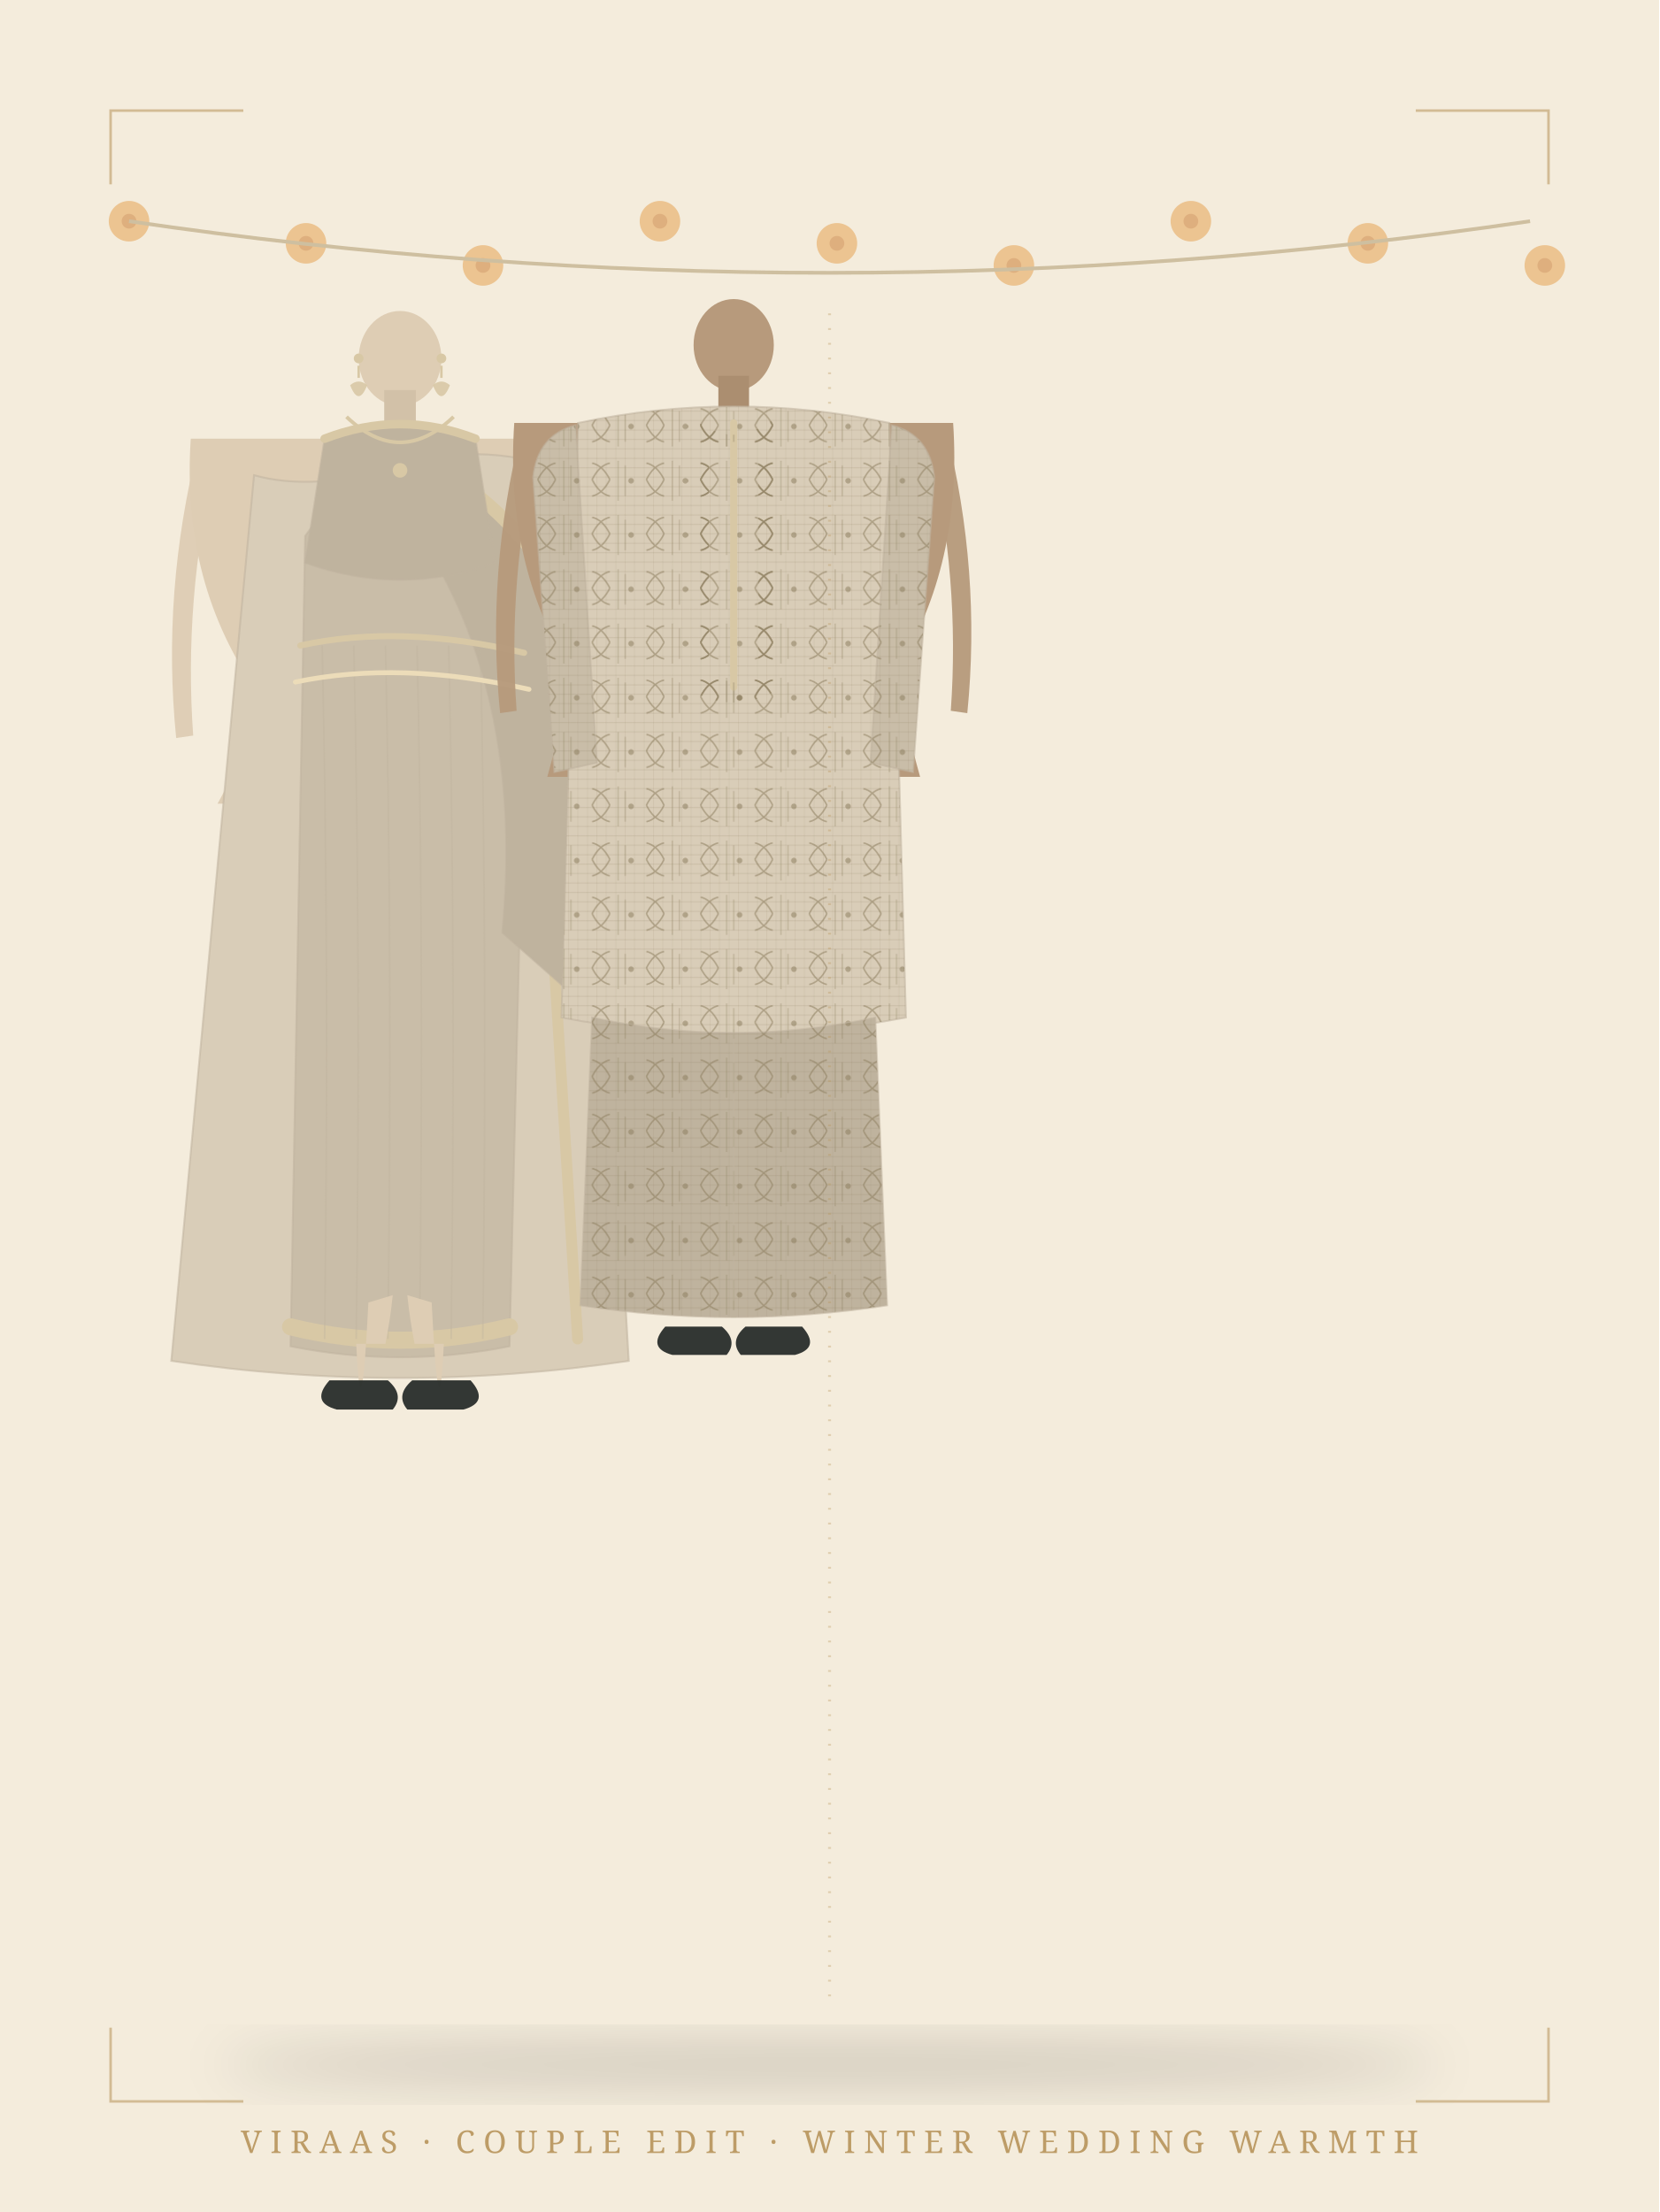
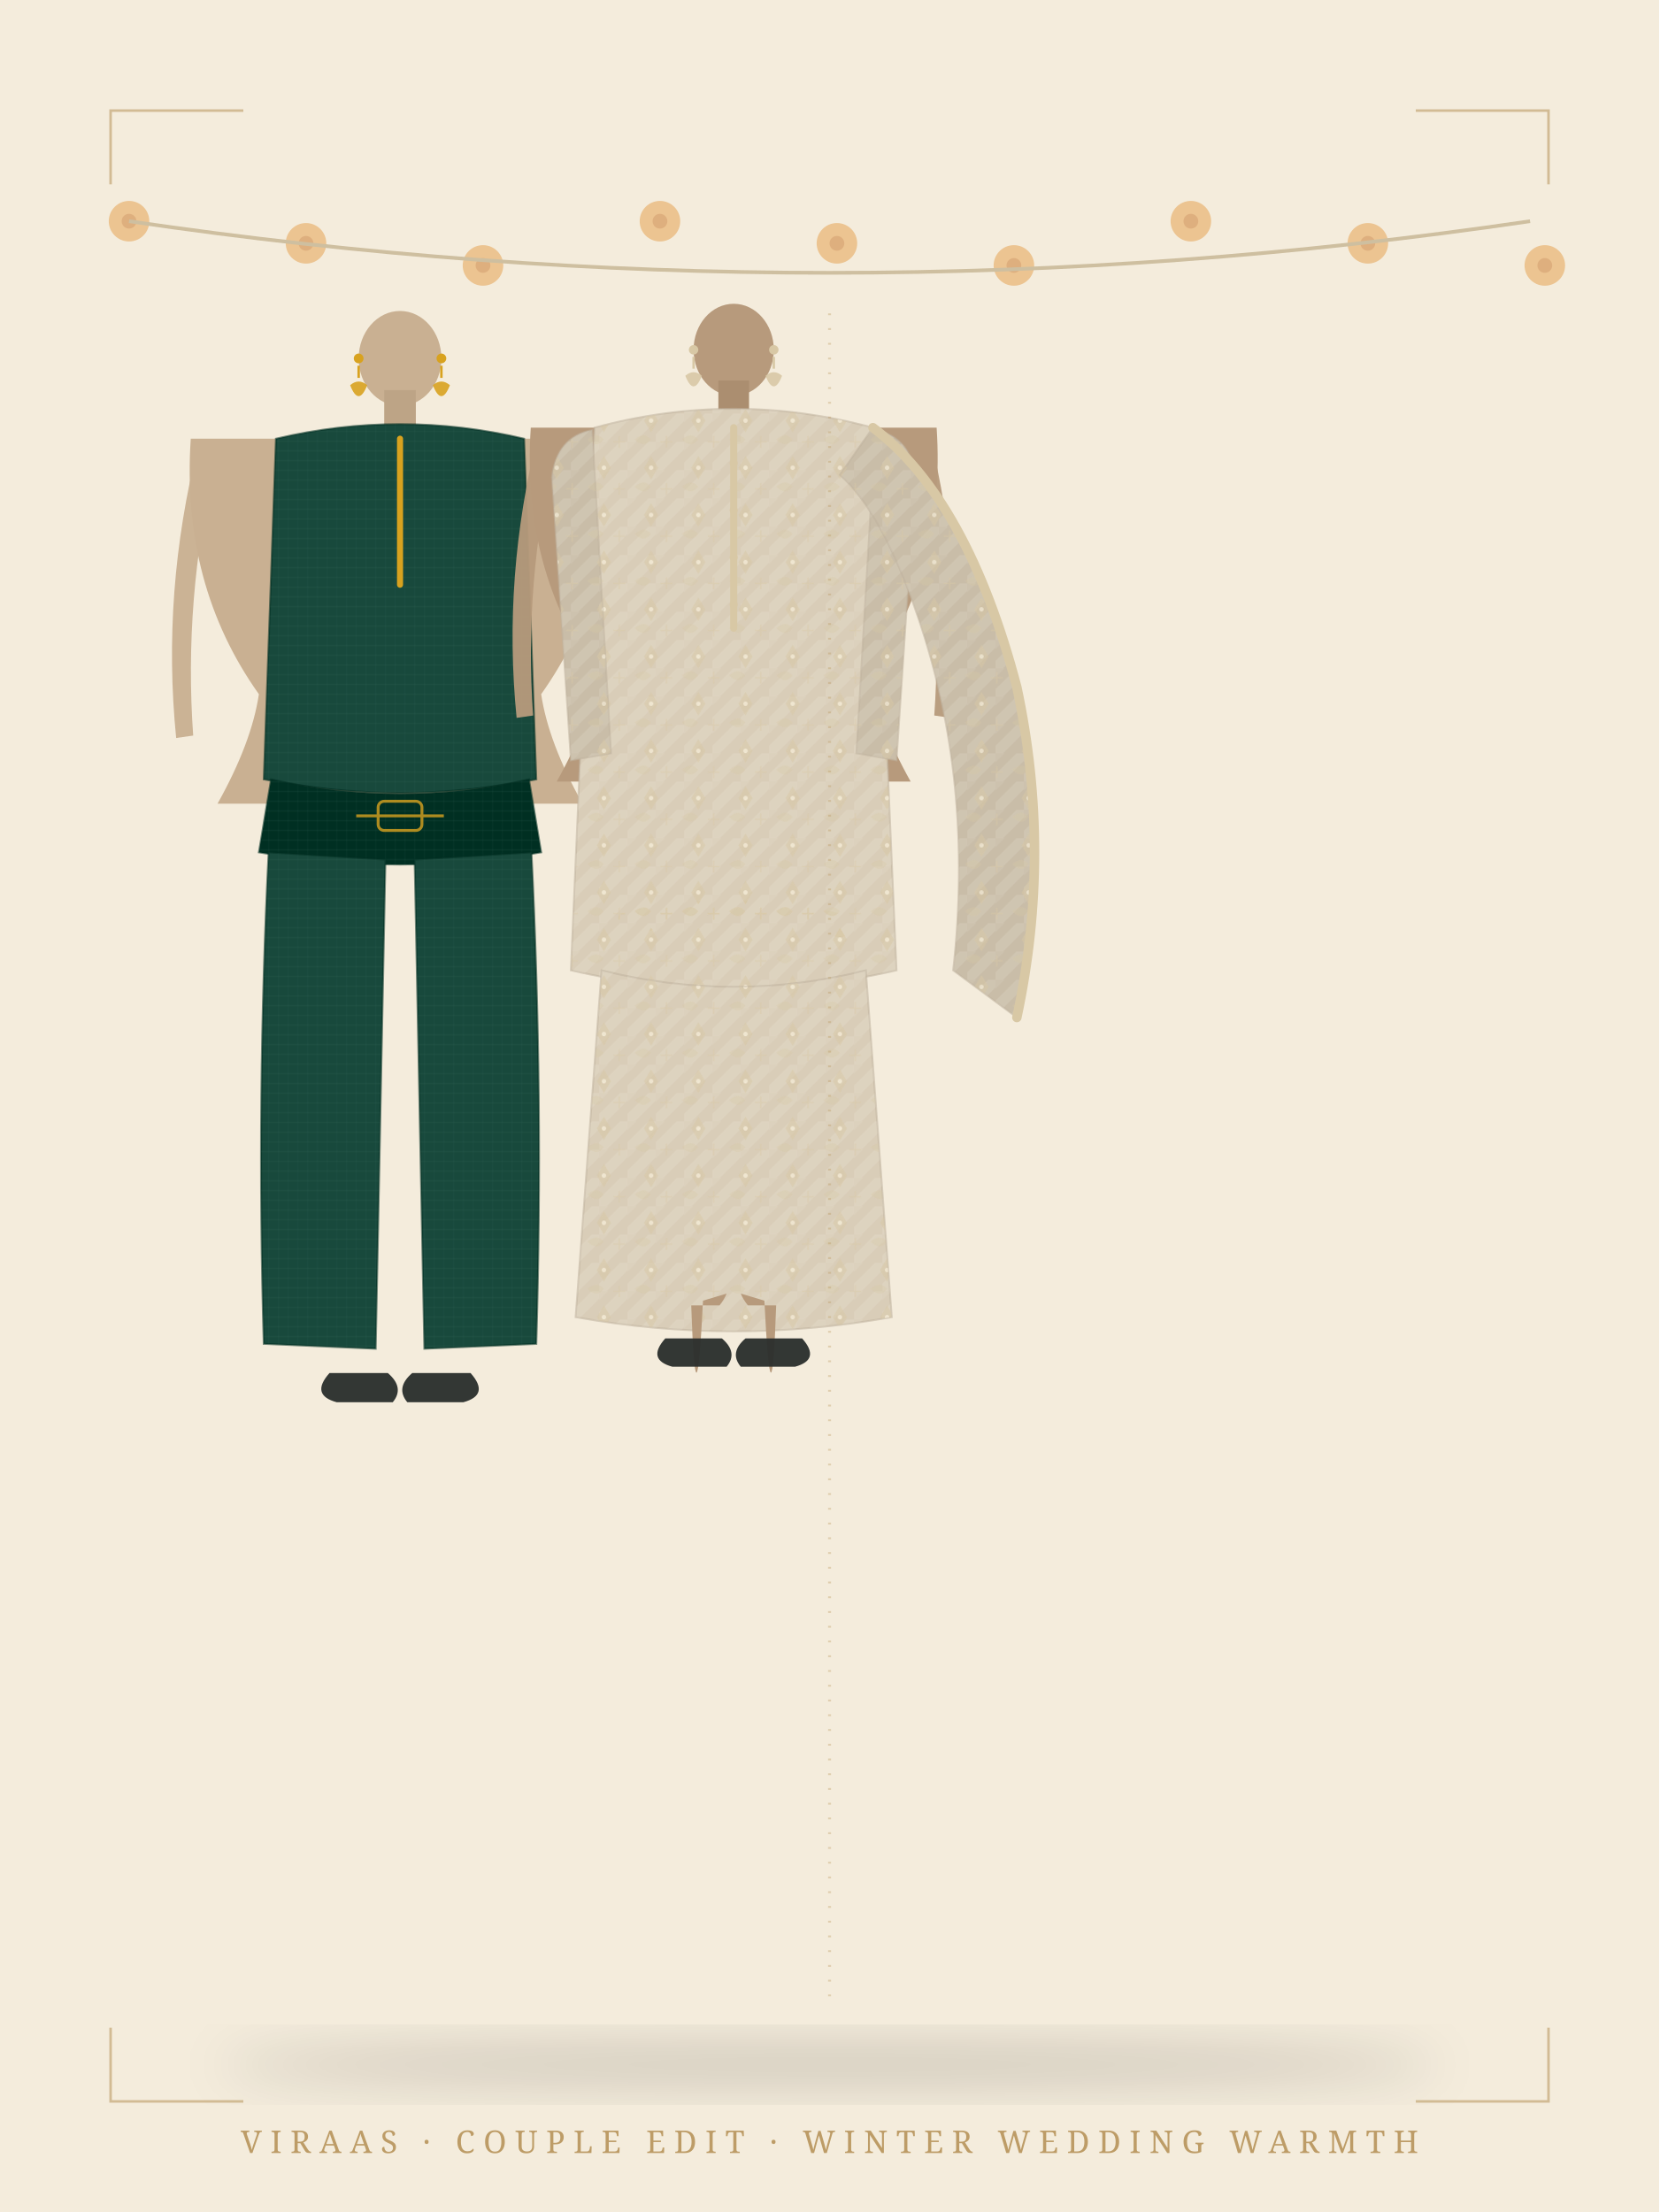
<svg xmlns="http://www.w3.org/2000/svg" viewBox="0 0 900 1200" width="900" height="1200">
  <defs>
-     <pattern id="f-cv1oc48sgm" patternUnits="userSpaceOnUse" width="24" height="24">
-       <path d="M0 6 H24 M0 14 H24 M0 22 H24" stroke="#8B7C5E" stroke-width="0.8" opacity="0.18" fill="none" />
-       <path d="M6 0 V24 M14 0 V24 M22 0 V24" stroke="#8B7C5E" stroke-width="0.6" opacity="0.13" fill="none" />
+     <pattern id="f-cv1sl8aich" patternUnits="userSpaceOnUse" width="24" height="24">
+       <path d="M0 6 H24 M0 14 H24 M0 22 H24" stroke="#407164" stroke-width="0.8" opacity="0.18" fill="none" />
+       <path d="M6 0 V24 M14 0 V24 M22 0 V24" stroke="#407164" stroke-width="0.6" opacity="0.13" fill="none" />
    </pattern>
-     <pattern id="k-cv1oc48sgm" patternUnits="userSpaceOnUse" width="46" height="46">
-       <g fill="none" stroke="#8E7F60" stroke-width="1.3" opacity="0.75">
-         <path d="M8 22 q6 -12 15 -14 M23 22 q-6 -12 -15 -14 M8 22 q6 12 15 14 M23 22 q-6 12 -15 14" />
-         <path d="M30 6 v34 M36 10 v26" opacity="0.5" />
-         <circle cx="41" cy="23" r="2.4" fill="#8E7F60" stroke="none" />
+     <pattern id="f-cv1sl8aicm" patternUnits="userSpaceOnUse" width="24" height="24">
+       <path d="M-8 32 L32 -8" stroke="#FFFDF7" stroke-width="9" opacity="0.12" />
+       <path d="M-8 12 L12 -8" stroke="#FFFDF7" stroke-width="5" opacity="0.08" />
+     </pattern>
+     <pattern id="k-cv1sl8aicm" patternUnits="userSpaceOnUse" width="40" height="40">
+       <g opacity="0.92">
+         <path d="M20 4 l6 10 -6 10 -6 -10z" fill="#D8C8A5" opacity="0.72" />
+         <circle cx="20" cy="14" r="1.9" fill="#FFF7E3" opacity="0.8" />
+         <path d="M6 30 q8 -7 14 0 q-6 8 -14 0z" fill="#D8C8A5" opacity="0.45" />
+         <path d="M28 32 h10 M33 27 v10" stroke="#D8C8A5" stroke-width="1.2" opacity="0.6" />
      </g>
    </pattern>
    <filter id="soft">
      <feGaussianBlur stdDeviation="14" />
    </filter>
  </defs>
  <rect width="900" height="1200" fill="#F4ECDC" />
  <g opacity="0.5">
    <circle cx="70" cy="120" r="11" fill="#E39B45" />
    <circle cx="70" cy="120" r="4" fill="#C8711F" />
    <circle cx="166" cy="132" r="11" fill="#E39B45" />
    <circle cx="166" cy="132" r="4" fill="#C8711F" />
    <circle cx="262" cy="144" r="11" fill="#E39B45" />
    <circle cx="262" cy="144" r="4" fill="#C8711F" />
    <circle cx="358" cy="120" r="11" fill="#E39B45" />
    <circle cx="358" cy="120" r="4" fill="#C8711F" />
    <circle cx="454" cy="132" r="11" fill="#E39B45" />
    <circle cx="454" cy="132" r="4" fill="#C8711F" />
    <circle cx="550" cy="144" r="11" fill="#E39B45" />
    <circle cx="550" cy="144" r="4" fill="#C8711F" />
    <circle cx="646" cy="120" r="11" fill="#E39B45" />
    <circle cx="646" cy="120" r="4" fill="#C8711F" />
    <circle cx="742" cy="132" r="11" fill="#E39B45" />
    <circle cx="742" cy="132" r="4" fill="#C8711F" />
    <circle cx="838" cy="144" r="11" fill="#E39B45" />
    <circle cx="838" cy="144" r="4" fill="#C8711F" />
    <path d="M70 120 Q450 176 830 120" stroke="#A89163" stroke-width="2" fill="none" />
  </g>
  <g transform="translate(-80 40) scale(0.66)">
    <g>
-       <ellipse cx="450" cy="234" rx="34" ry="39" fill="#DECDB4" />
-       <path d="M437 260 h26 v46 h-26z" fill="#d2c1a8" />
-       <path d="M284 306 q-30 120 -18 240 l14 -2 q-8 -112 18 -224z" fill="#DECDB4" opacity="0.95" />
-       <path d="M616 306 q30 120 18 240 l-14 -2 q8 -112 -18 -224z" fill="#DECDB4" opacity="0.95" />
-       <path d="M278 300 Q270 420 334 510 Q328 550 300 600 L600 600 Q572 550 566 510 Q630 420 622 300 Z" fill="#DECDB4" />
+       <ellipse cx="450" cy="234" rx="34" ry="39" fill="#C9B092" />
+       <path d="M437 260 h26 v46 h-26z" fill="#bda486" />
+       <path d="M284 306 q-30 120 -18 240 l14 -2 q-8 -112 18 -224z" fill="#C9B092" opacity="0.95" />
+       <path d="M616 306 q30 120 18 240 l-14 -2 q8 -112 -18 -224z" fill="#C9B092" opacity="0.95" />
+       <path d="M278 300 Q270 420 334 510 Q328 550 300 600 L600 600 Q572 550 566 510 Q630 420 622 300 Z" fill="#C9B092" />
    </g>
-     <clipPath id="cc-cv1oc48sgh-1">
-       <path d="M262 1058 Q450 1086 638 1058 L596 330 Q520 300 452 322 Q380 344 330 330 Z" />
+     <clipPath id="cc-cv1sl8aich-1">
+       <path d="M348 300 Q450 276 552 300 L562 580 Q450 602 338 580 Z" />
    </clipPath>
-     <path d="M262 1058 Q450 1086 638 1058 L596 330 Q520 300 452 322 Q380 344 330 330 Z" fill="#D9CDB8" stroke="#bfb39e" stroke-width="1.6" stroke-opacity="0.55" />
-     <g clip-path="url(#cc-cv1oc48sgh-1)" />
-     <clipPath id="cc-cv1oc48sgh-2">
-       <path d="M452 322 Q400 340 372 380 L360 1046 Q450 1064 540 1046 L556 388 Q520 344 452 322Z" />
+     <path d="M348 300 Q450 276 552 300 L562 580 Q450 602 338 580 Z" fill="#18493C" stroke="#002f22" stroke-width="1.6" stroke-opacity="0.55" />
+     <g clip-path="url(#cc-cv1sl8aich-1)">
+       <path d="M348 300 Q450 276 552 300 L562 580 Q450 602 338 580 Z" fill="url(#f-cv1sl8aich)" />
+     </g>
+     <path d="M450 300 V420" fill="none" stroke="#D8A21F" stroke-width="5" stroke-linecap="round" />
+     <clipPath id="cc-cv1sl8aich-2">
+       <path d="M344 580 Q450 604 556 580 L566 640 Q450 660 334 640 Z" />
    </clipPath>
-     <path d="M452 322 Q400 340 372 380 L360 1046 Q450 1064 540 1046 L556 388 Q520 344 452 322Z" fill="#c9bda8" stroke="#bfb39e" stroke-width="1.6" stroke-opacity="0.55" />
-     <g clip-path="url(#cc-cv1oc48sgh-2)" />
-     <path d="M360 1030 Q450 1052 540 1030" fill="none" stroke="#D8C8A5" stroke-width="14" stroke-linecap="round" />
-     <path d="M556 400 L596 1040" fill="none" stroke="#D8C8A5" stroke-width="9" stroke-linecap="round" />
-     <clipPath id="cc-cv1oc48sgh-3">
-       <path d="M470 318 Q560 366 604 470 Q648 600 618 780 L534 706 Q548 560 502 448 Q470 372 430 342 Z" />
+     <path d="M344 580 Q450 604 556 580 L566 640 Q450 660 334 640 Z" fill="#002f22" stroke="#002f22" stroke-width="1.6" stroke-opacity="0.55" />
+     <g clip-path="url(#cc-cv1sl8aich-2)">
+       <path d="M344 580 Q450 604 556 580 L566 640 Q450 660 334 640 Z" fill="url(#f-cv1sl8aich)" />
+     </g>
+     <g stroke="#D8A21F" stroke-width="2.4" opacity="0.8" fill="none">
+       <path d="M414 610 h72" />
+       <rect x="432" y="598" width="36" height="24" rx="5" />
+     </g>
+     <clipPath id="cc-cv1sl8aich-3">
+       <path d="M342 640 q-10 200 -4 404 l92 4 q4 -204 8 -402z" />
    </clipPath>
-     <path d="M470 318 Q560 366 604 470 Q648 600 618 780 L534 706 Q548 560 502 448 Q470 372 430 342 Z" fill="#bfb39e" stroke="#bfb39e" stroke-width="1.6" stroke-opacity="0.55" />
-     <g clip-path="url(#cc-cv1oc48sgh-3)" />
-     <path d="M470 318 Q560 366 604 470 Q648 600 618 780" fill="none" stroke="#D8C8A5" stroke-width="11" stroke-linecap="round" />
-     <g>
-       <path d="M386 470 q6 260 2 570" stroke="#bfb39e" stroke-width="1.4" opacity="0.4" fill="none" />
-       <path d="M412 470 q6 260 2 570" stroke="#bfb39e" stroke-width="1.4" opacity="0.4" fill="none" />
-       <path d="M438 470 q6 260 2 570" stroke="#bfb39e" stroke-width="1.4" opacity="0.4" fill="none" />
-       <path d="M464 470 q6 260 2 570" stroke="#bfb39e" stroke-width="1.4" opacity="0.4" fill="none" />
-       <path d="M490 470 q6 260 2 570" stroke="#bfb39e" stroke-width="1.4" opacity="0.4" fill="none" />
-       <path d="M516 470 q6 260 2 570" stroke="#bfb39e" stroke-width="1.4" opacity="0.4" fill="none" />
+     <path d="M342 640 q-10 200 -4 404 l92 4 q4 -204 8 -402z" fill="#18493C" stroke="#002f22" stroke-width="1.6" stroke-opacity="0.55" />
+     <g clip-path="url(#cc-cv1sl8aich-3)">
+       <path d="M342 640 q-10 200 -4 404 l92 4 q4 -204 8 -402z" fill="url(#f-cv1sl8aich)" />
    </g>
-     <clipPath id="cc-cv1oc48sgh-4">
-       <path d="M388 300 Q450 274 512 300 L528 402 Q450 430 372 402 Z" />
+     <clipPath id="cc-cv1sl8aich-4">
+       <path d="M558 640 q10 200 4 404 l-92 4 q-4 -204 -8 -402z" />
    </clipPath>
-     <path d="M388 300 Q450 274 512 300 L528 402 Q450 430 372 402 Z" fill="#bfb39e" stroke="#bfb39e" stroke-width="1.6" stroke-opacity="0.55" />
-     <g clip-path="url(#cc-cv1oc48sgh-4)" />
-     <path d="M388 300 Q450 276 512 300" fill="none" stroke="#D8C8A5" stroke-width="7" stroke-linecap="round" />
-     <g>
-       <path d="M424 1010 q-6 120 -10 34 l24 0 q4 -20 6 -40z" fill="#DECDB4" />
-       <path d="M476 1010 q6 120 10 34 l-24 0 q-4 -20 -6 -40z" fill="#DECDB4" />
+     <path d="M558 640 q10 200 4 404 l-92 4 q-4 -204 -8 -402z" fill="#18493C" stroke="#002f22" stroke-width="1.6" stroke-opacity="0.55" />
+     <g clip-path="url(#cc-cv1sl8aich-4)">
+       <path d="M558 640 q10 200 4 404 l-92 4 q-4 -204 -8 -402z" fill="url(#f-cv1sl8aich)" />
    </g>
    <g fill="#2A2E2C" opacity="0.95">
-       <path d="M392 1074 q-16 18 6 24 h46 q10 -12 -4 -24z" />
-       <path d="M508 1074 q16 18 -6 24 h-46 q-10 -12 4 -24z" />
+       <path d="M392 1068 q-16 18 6 24 h46 q10 -12 -4 -24z" />
+       <path d="M508 1068 q16 18 -6 24 h-46 q-10 -12 4 -24z" />
+     </g>
+     <g>
+       <g>
+         <circle cx="416" cy="234" r="4" fill="#D8A21F" />
+         <path d="M416 240 l0 10" stroke="#D8A21F" stroke-width="2" />
+         <path d="M409 256 Q416 274 423 256 Q416 250 409 256z" fill="#D8A21F" opacity="0.9" />
+       </g>
+       <g>
+         <circle cx="484" cy="234" r="4" fill="#D8A21F" />
+         <path d="M484 240 l0 10" stroke="#D8A21F" stroke-width="2" />
+         <path d="M477 256 Q484 274 491 256 Q484 250 477 256z" fill="#D8A21F" opacity="0.9" />
+       </g>
+     </g>
+   </g>
+   <g transform="translate(110 40) scale(0.64)">
+     <g>
+       <ellipse cx="450" cy="234" rx="34" ry="39" fill="#B79A7C" />
+       <path d="M437 260 h26 v46 h-26z" fill="#ab8e70" />
+       <path d="M284 306 q-30 120 -18 240 l14 -2 q-8 -112 18 -224z" fill="#B79A7C" opacity="0.95" />
+       <path d="M616 306 q30 120 18 240 l-14 -2 q8 -112 -18 -224z" fill="#B79A7C" opacity="0.95" />
+       <path d="M278 300 Q270 420 334 510 Q328 550 300 600 L600 600 Q572 550 566 510 Q630 420 622 300 Z" fill="#B79A7C" />
+     </g>
+     <clipPath id="cc-cv1sl8aicm-1">
+       <path d="M332 300 Q450 268 568 300 L588 760 Q450 792 312 760 Z" />
+     </clipPath>
+     <path d="M332 300 Q450 268 568 300 L588 760 Q450 792 312 760 Z" fill="#D9CDB8" stroke="#bfb39e" stroke-width="1.6" stroke-opacity="0.55" />
+     <g clip-path="url(#cc-cv1sl8aicm-1)">
+       <path d="M332 300 Q450 268 568 300 L588 760 Q450 792 312 760 Z" fill="url(#f-cv1sl8aicm)" />
+       <path d="M332 300 Q450 268 568 300 L588 760 Q450 792 312 760 Z" fill="url(#k-cv1sl8aicm)" opacity="0.72" />
+     </g>
+     <path d="M450 300 V470" fill="none" stroke="#D8C8A5" stroke-width="6" stroke-linecap="round" />
+     <circle cx="450" cy="330" r="3.4" fill="#D8C8A5" />
+     <circle cx="450" cy="370" r="3.4" fill="#D8C8A5" />
+     <circle cx="450" cy="410" r="3.4" fill="#D8C8A5" />
+     <circle cx="450" cy="450" r="3.4" fill="#D8C8A5" />
+     <clipPath id="cc-cv1sl8aicm-2">
+       <path d="M330 302 q-30 6 -34 40 l16 240 l34 -6 z" />
+     </clipPath>
+     <path d="M330 302 q-30 6 -34 40 l16 240 l34 -6 z" fill="#c9bda8" stroke="#bfb39e" stroke-width="1.6" stroke-opacity="0.55" />
+     <g clip-path="url(#cc-cv1sl8aicm-2)">
+       <path d="M330 302 q-30 6 -34 40 l16 240 l34 -6 z" fill="url(#f-cv1sl8aicm)" />
+       <path d="M330 302 q-30 6 -34 40 l16 240 l34 -6 z" fill="url(#k-cv1sl8aicm)" opacity="0.72" />
+     </g>
+     <clipPath id="cc-cv1sl8aicm-3">
+       <path d="M570 302 q30 6 34 40 l-16 240 l-34 -6 z" />
+     </clipPath>
+     <path d="M570 302 q30 6 34 40 l-16 240 l-34 -6 z" fill="#c9bda8" stroke="#bfb39e" stroke-width="1.6" stroke-opacity="0.55" />
+     <g clip-path="url(#cc-cv1sl8aicm-3)">
+       <path d="M570 302 q30 6 34 40 l-16 240 l-34 -6 z" fill="url(#f-cv1sl8aicm)" />
+       <path d="M570 302 q30 6 34 40 l-16 240 l-34 -6 z" fill="url(#k-cv1sl8aicm)" opacity="0.72" />
+     </g>
+     <clipPath id="cc-cv1sl8aicm-4">
+       <path d="M338 760 Q450 788 562 760 L584 1054 Q450 1078 316 1054 Z" />
+     </clipPath>
+     <path d="M338 760 Q450 788 562 760 L584 1054 Q450 1078 316 1054 Z" fill="#D9CDB8" stroke="#bfb39e" stroke-width="1.6" stroke-opacity="0.55" />
+     <g clip-path="url(#cc-cv1sl8aicm-4)">
+       <path d="M338 760 Q450 788 562 760 L584 1054 Q450 1078 316 1054 Z" fill="url(#f-cv1sl8aicm)" />
+       <path d="M338 760 Q450 788 562 760 L584 1054 Q450 1078 316 1054 Z" fill="url(#k-cv1sl8aicm)" opacity="0.72" />
+     </g>
+     <clipPath id="cc-cv1sl8aicm-5">
+       <path d="M568 300 Q648 360 690 520 Q720 660 690 800 L636 760 Q654 600 606 460 Q576 372 540 340Z" />
+     </clipPath>
+     <path d="M568 300 Q648 360 690 520 Q720 660 690 800 L636 760 Q654 600 606 460 Q576 372 540 340Z" fill="#c9bda8" stroke="#bfb39e" stroke-width="1.6" stroke-opacity="0.55" />
+     <g clip-path="url(#cc-cv1sl8aicm-5)">
+       <path d="M568 300 Q648 360 690 520 Q720 660 690 800 L636 760 Q654 600 606 460 Q576 372 540 340Z" fill="url(#f-cv1sl8aicm)" />
+       <path d="M568 300 Q648 360 690 520 Q720 660 690 800 L636 760 Q654 600 606 460 Q576 372 540 340Z" fill="url(#k-cv1sl8aicm)" opacity="0.72" />
+     </g>
+     <path d="M568 300 Q648 360 690 520 Q720 660 690 800" fill="none" stroke="#D8C8A5" stroke-width="8" stroke-linecap="round" />
+     <path d="M360 720 Q450 700 540 722" fill="none" stroke="url(#k-cv1sl8aicm)" stroke-width="20" stroke-linecap="round" opacity="0.95" />
+     <g>
+       <path d="M424 1040 q-6 120 -10 4 l24 0 q4 -5 6 -10z" fill="#B79A7C" />
+       <path d="M476 1040 q6 120 10 4 l-24 0 q-4 -5 -6 -10z" fill="#B79A7C" />
+     </g>
+     <g fill="#2A2E2C" opacity="0.95">
+       <path d="M392 1072 q-16 18 6 24 h46 q10 -12 -4 -24z" />
+       <path d="M508 1072 q16 18 -6 24 h-46 q-10 -12 4 -24z" />
    </g>
    <g>
      <g>
        <circle cx="416" cy="234" r="4" fill="#D8C8A5" />
        <path d="M416 240 l0 10" stroke="#D8C8A5" stroke-width="2" />
        <path d="M409 256 Q416 274 423 256 Q416 250 409 256z" fill="#D8C8A5" opacity="0.9" />
      </g>
      <g>
        <circle cx="484" cy="234" r="4" fill="#D8C8A5" />
        <path d="M484 240 l0 10" stroke="#D8C8A5" stroke-width="2" />
        <path d="M477 256 Q484 274 491 256 Q484 250 477 256z" fill="#D8C8A5" opacity="0.9" />
      </g>
    </g>
-     <g fill="none" stroke="#D8C8A5" stroke-width="3">
-       <path d="M406 282 Q450 324 494 282" />
-     </g>
-     <g fill="#D8C8A5">
-       <circle cx="450" cy="326" r="6" />
-     </g>
-     <path d="M368 470 Q450 452 552 476" fill="none" stroke="#D8C8A5" stroke-width="5" stroke-linecap="round" />
-     <path d="M364 500 Q450 482 556 506" fill="none" stroke="#ecdcb9" stroke-width="4" stroke-linecap="round" />
-   </g>
-   <g transform="translate(110 40) scale(0.64)">
-     <g>
-       <ellipse cx="450" cy="230" rx="34" ry="39" fill="#B79A7C" />
-       <path d="M437 256 h26 v46 h-26z" fill="#ab8e70" />
-       <path d="M270 302 q-30 120 -18 240 l14 -2 q-8 -112 18 -224z" fill="#B79A7C" opacity="0.95" />
-       <path d="M630 302 q30 120 18 240 l-14 -2 q8 -112 -18 -224z" fill="#B79A7C" opacity="0.95" />
-       <path d="M264 296 Q256 416 312 506 Q306 546 292 596 L608 596 Q594 546 588 506 Q644 416 636 296 Z" fill="#B79A7C" />
-     </g>
-     <clipPath id="cc-cv1oc48sgm-1">
-       <path d="M318 296 Q450 268 582 296 L596 800 Q450 828 304 800 Z" />
-     </clipPath>
-     <path d="M318 296 Q450 268 582 296 L596 800 Q450 828 304 800 Z" fill="#D9CDB8" stroke="#bfb39e" stroke-width="1.6" stroke-opacity="0.55" />
-     <g clip-path="url(#cc-cv1oc48sgm-1)">
-       <path d="M318 296 Q450 268 582 296 L596 800 Q450 828 304 800 Z" fill="url(#f-cv1oc48sgm)" />
-       <path d="M318 296 Q450 268 582 296 L596 800 Q450 828 304 800 Z" fill="url(#k-cv1oc48sgm)" opacity="0.72" />
-     </g>
-     <path d="M450 296 V520" fill="none" stroke="#D8C8A5" stroke-width="6" stroke-linecap="round" />
-     <g>
-       <circle cx="450" cy="330" r="3.2" fill="#D8C8A5" />
-       <circle cx="450" cy="374" r="3.2" fill="#D8C8A5" />
-       <circle cx="450" cy="418" r="3.2" fill="#D8C8A5" />
-       <circle cx="450" cy="462" r="3.2" fill="#D8C8A5" />
-       <circle cx="450" cy="506" r="3.2" fill="#D8C8A5" />
-     </g>
-     <clipPath id="cc-cv1oc48sgm-2">
-       <path d="M316 298 q-32 8 -36 44 l18 250 l36 -8 z" />
-     </clipPath>
-     <path d="M316 298 q-32 8 -36 44 l18 250 l36 -8 z" fill="#c9bda8" stroke="#bfb39e" stroke-width="1.6" stroke-opacity="0.55" />
-     <g clip-path="url(#cc-cv1oc48sgm-2)">
-       <path d="M316 298 q-32 8 -36 44 l18 250 l36 -8 z" fill="url(#f-cv1oc48sgm)" />
-       <path d="M316 298 q-32 8 -36 44 l18 250 l36 -8 z" fill="url(#k-cv1oc48sgm)" opacity="0.72" />
-     </g>
-     <clipPath id="cc-cv1oc48sgm-3">
-       <path d="M584 298 q32 8 36 44 l-18 250 l-36 -8 z" />
-     </clipPath>
-     <path d="M584 298 q32 8 36 44 l-18 250 l-36 -8 z" fill="#c9bda8" stroke="#bfb39e" stroke-width="1.6" stroke-opacity="0.55" />
-     <g clip-path="url(#cc-cv1oc48sgm-3)">
-       <path d="M584 298 q32 8 36 44 l-18 250 l-36 -8 z" fill="url(#f-cv1oc48sgm)" />
-       <path d="M584 298 q32 8 36 44 l-18 250 l-36 -8 z" fill="url(#k-cv1oc48sgm)" opacity="0.72" />
-     </g>
-     <path d="M420 306 q30 18 60 0 l0 210 q-30 16 -60 0z" fill="none" stroke="url(#k-cv1oc48sgm)" stroke-width="18" stroke-linecap="round" opacity="0.95" />
-     <clipPath id="cc-cv1oc48sgm-4">
-       <path d="M330 800 Q450 826 570 800 L580 1044 Q450 1064 320 1044 Z" />
-     </clipPath>
-     <path d="M330 800 Q450 826 570 800 L580 1044 Q450 1064 320 1044 Z" fill="#bfb39e" stroke="#bfb39e" stroke-width="1.6" stroke-opacity="0.55" />
-     <g clip-path="url(#cc-cv1oc48sgm-4)">
-       <path d="M330 800 Q450 826 570 800 L580 1044 Q450 1064 320 1044 Z" fill="url(#f-cv1oc48sgm)" />
-       <path d="M330 800 Q450 826 570 800 L580 1044 Q450 1064 320 1044 Z" fill="url(#k-cv1oc48sgm)" opacity="0.72" />
-     </g>
-     <g stroke="#bfb39e" stroke-width="1.6" opacity="0.5" fill="none">
-       <path d="M450 810 V1040" />
-     </g>
-     <g fill="#2A2E2C" opacity="0.95">
-       <path d="M392 1062 q-16 18 6 24 h46 q10 -12 -4 -24z" />
-       <path d="M508 1062 q16 18 -6 24 h-46 q-10 -12 4 -24z" />
-     </g>
  </g>
  <ellipse cx="450" cy="1120" rx="330" ry="18" fill="#000" opacity="0.12" filter="url(#soft)" />
  <path d="M450 170 V1090" stroke="#B7945A" stroke-width="1.6" opacity="0.35" stroke-dasharray="1 7" />
  <g fill="none" stroke="#B7945A" opacity="0.55" stroke-width="1.4">
    <path d="M60 100 V60 H132" />
    <path d="M768 60 H840 V100" />
    <path d="M60 1100 V1140 H132" />
    <path d="M768 1140 H840 V1100" />
  </g>
  <text x="450" y="1168" text-anchor="middle" font-family="Georgia, serif" font-size="17" letter-spacing="4.6" fill="#B7945A" opacity="0.9">VIRAAS · COUPLE EDIT · WINTER WEDDING WARMTH</text>
</svg>
